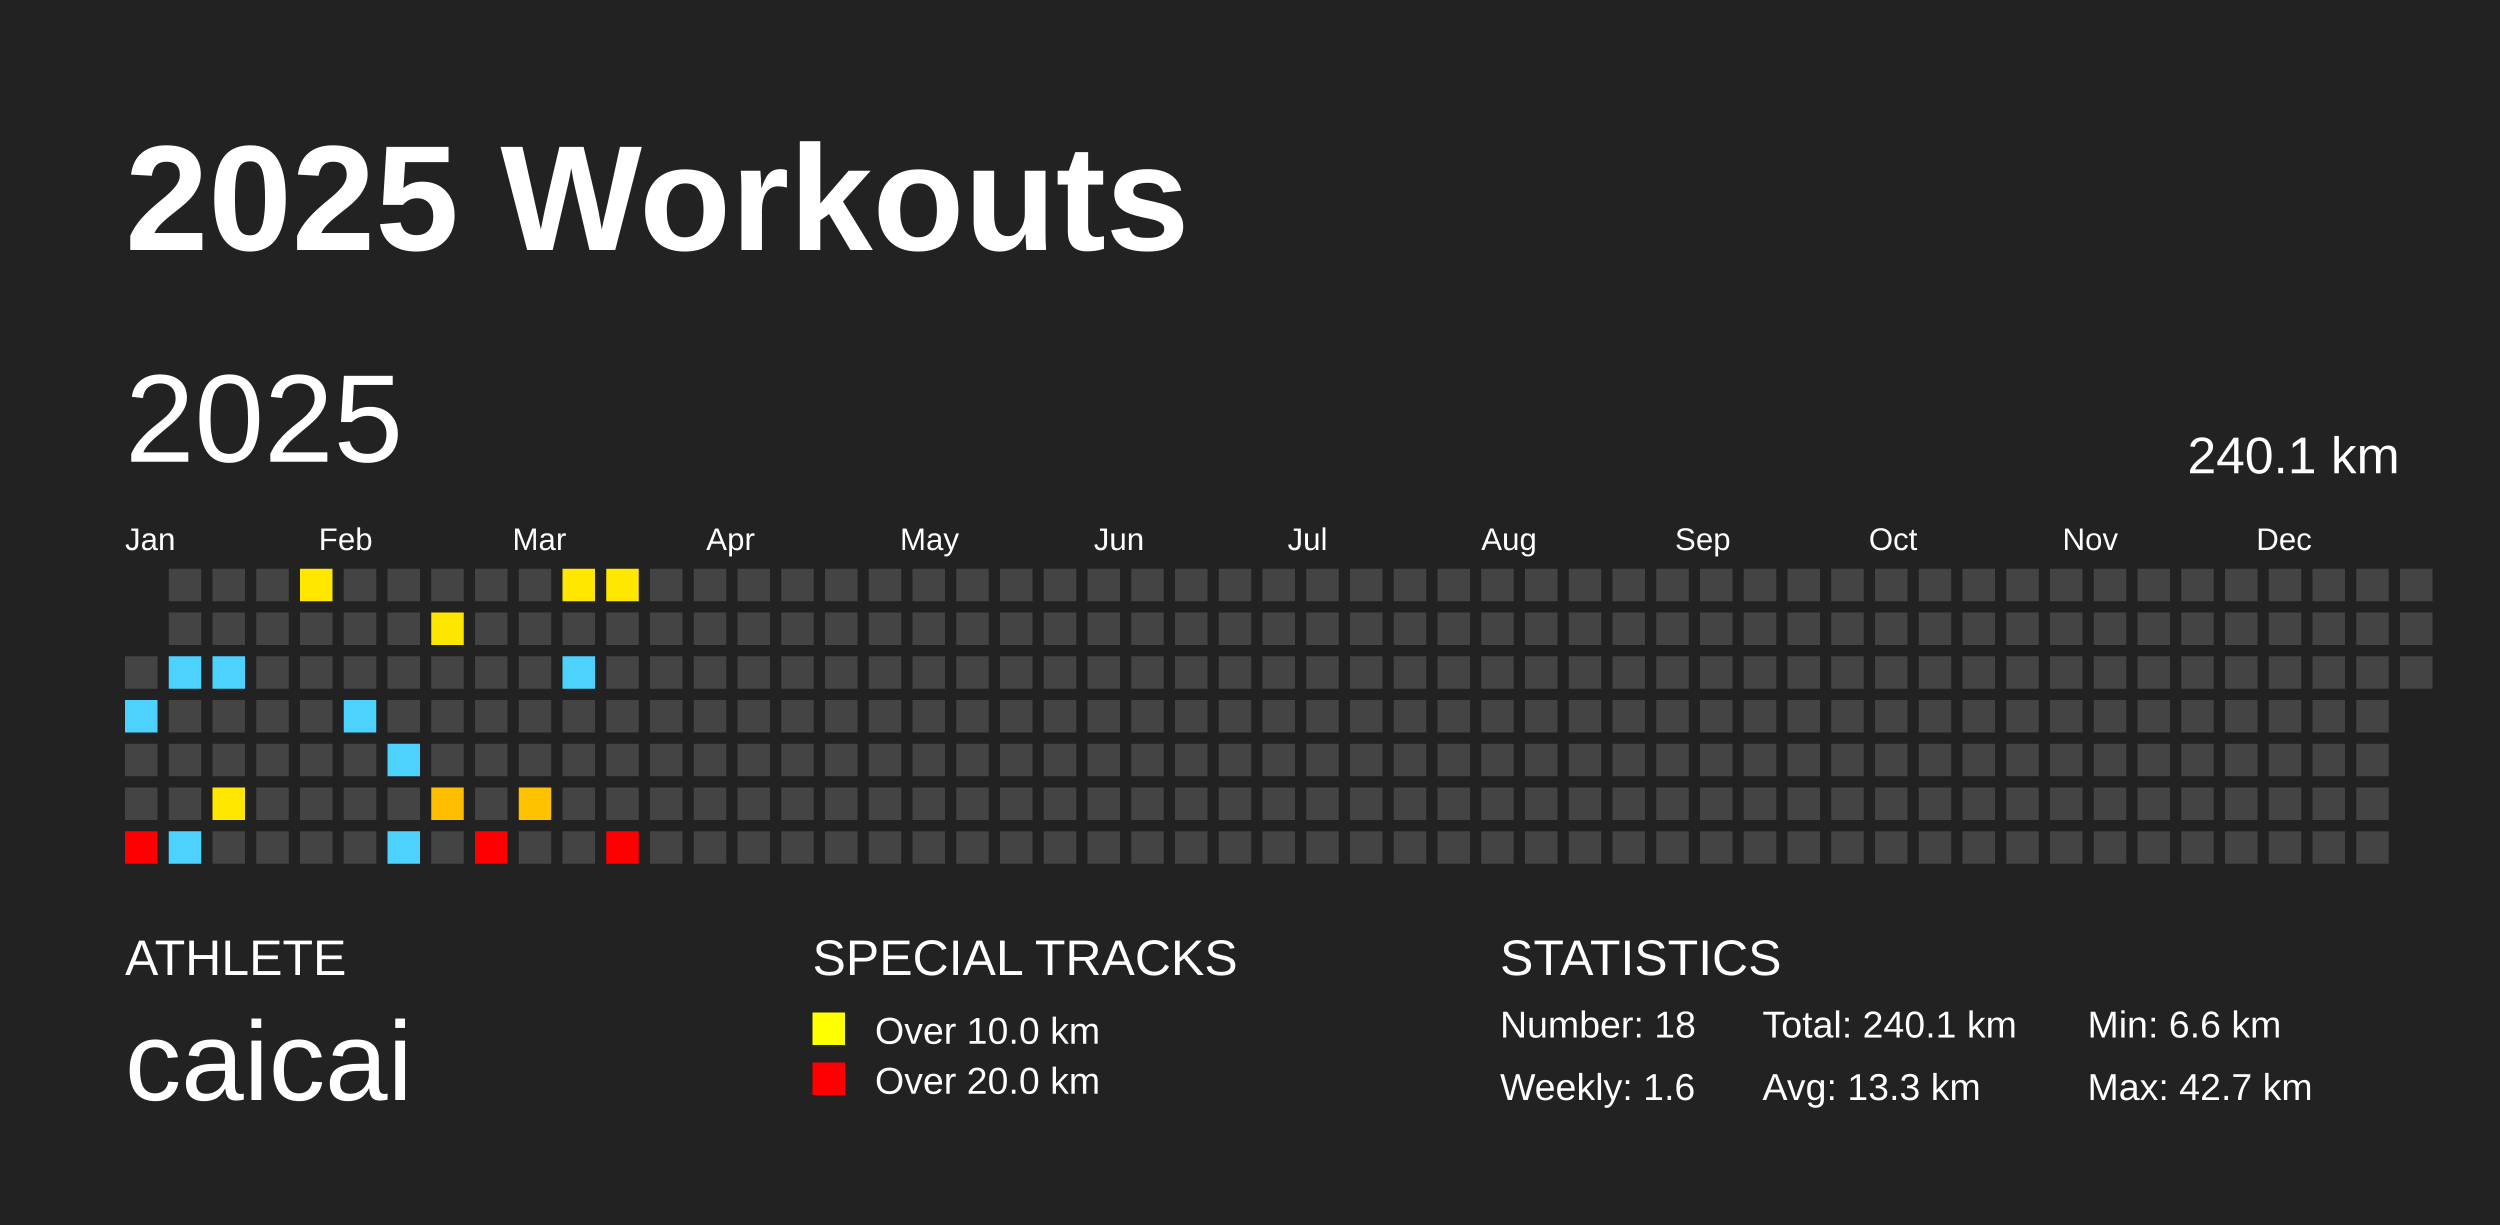
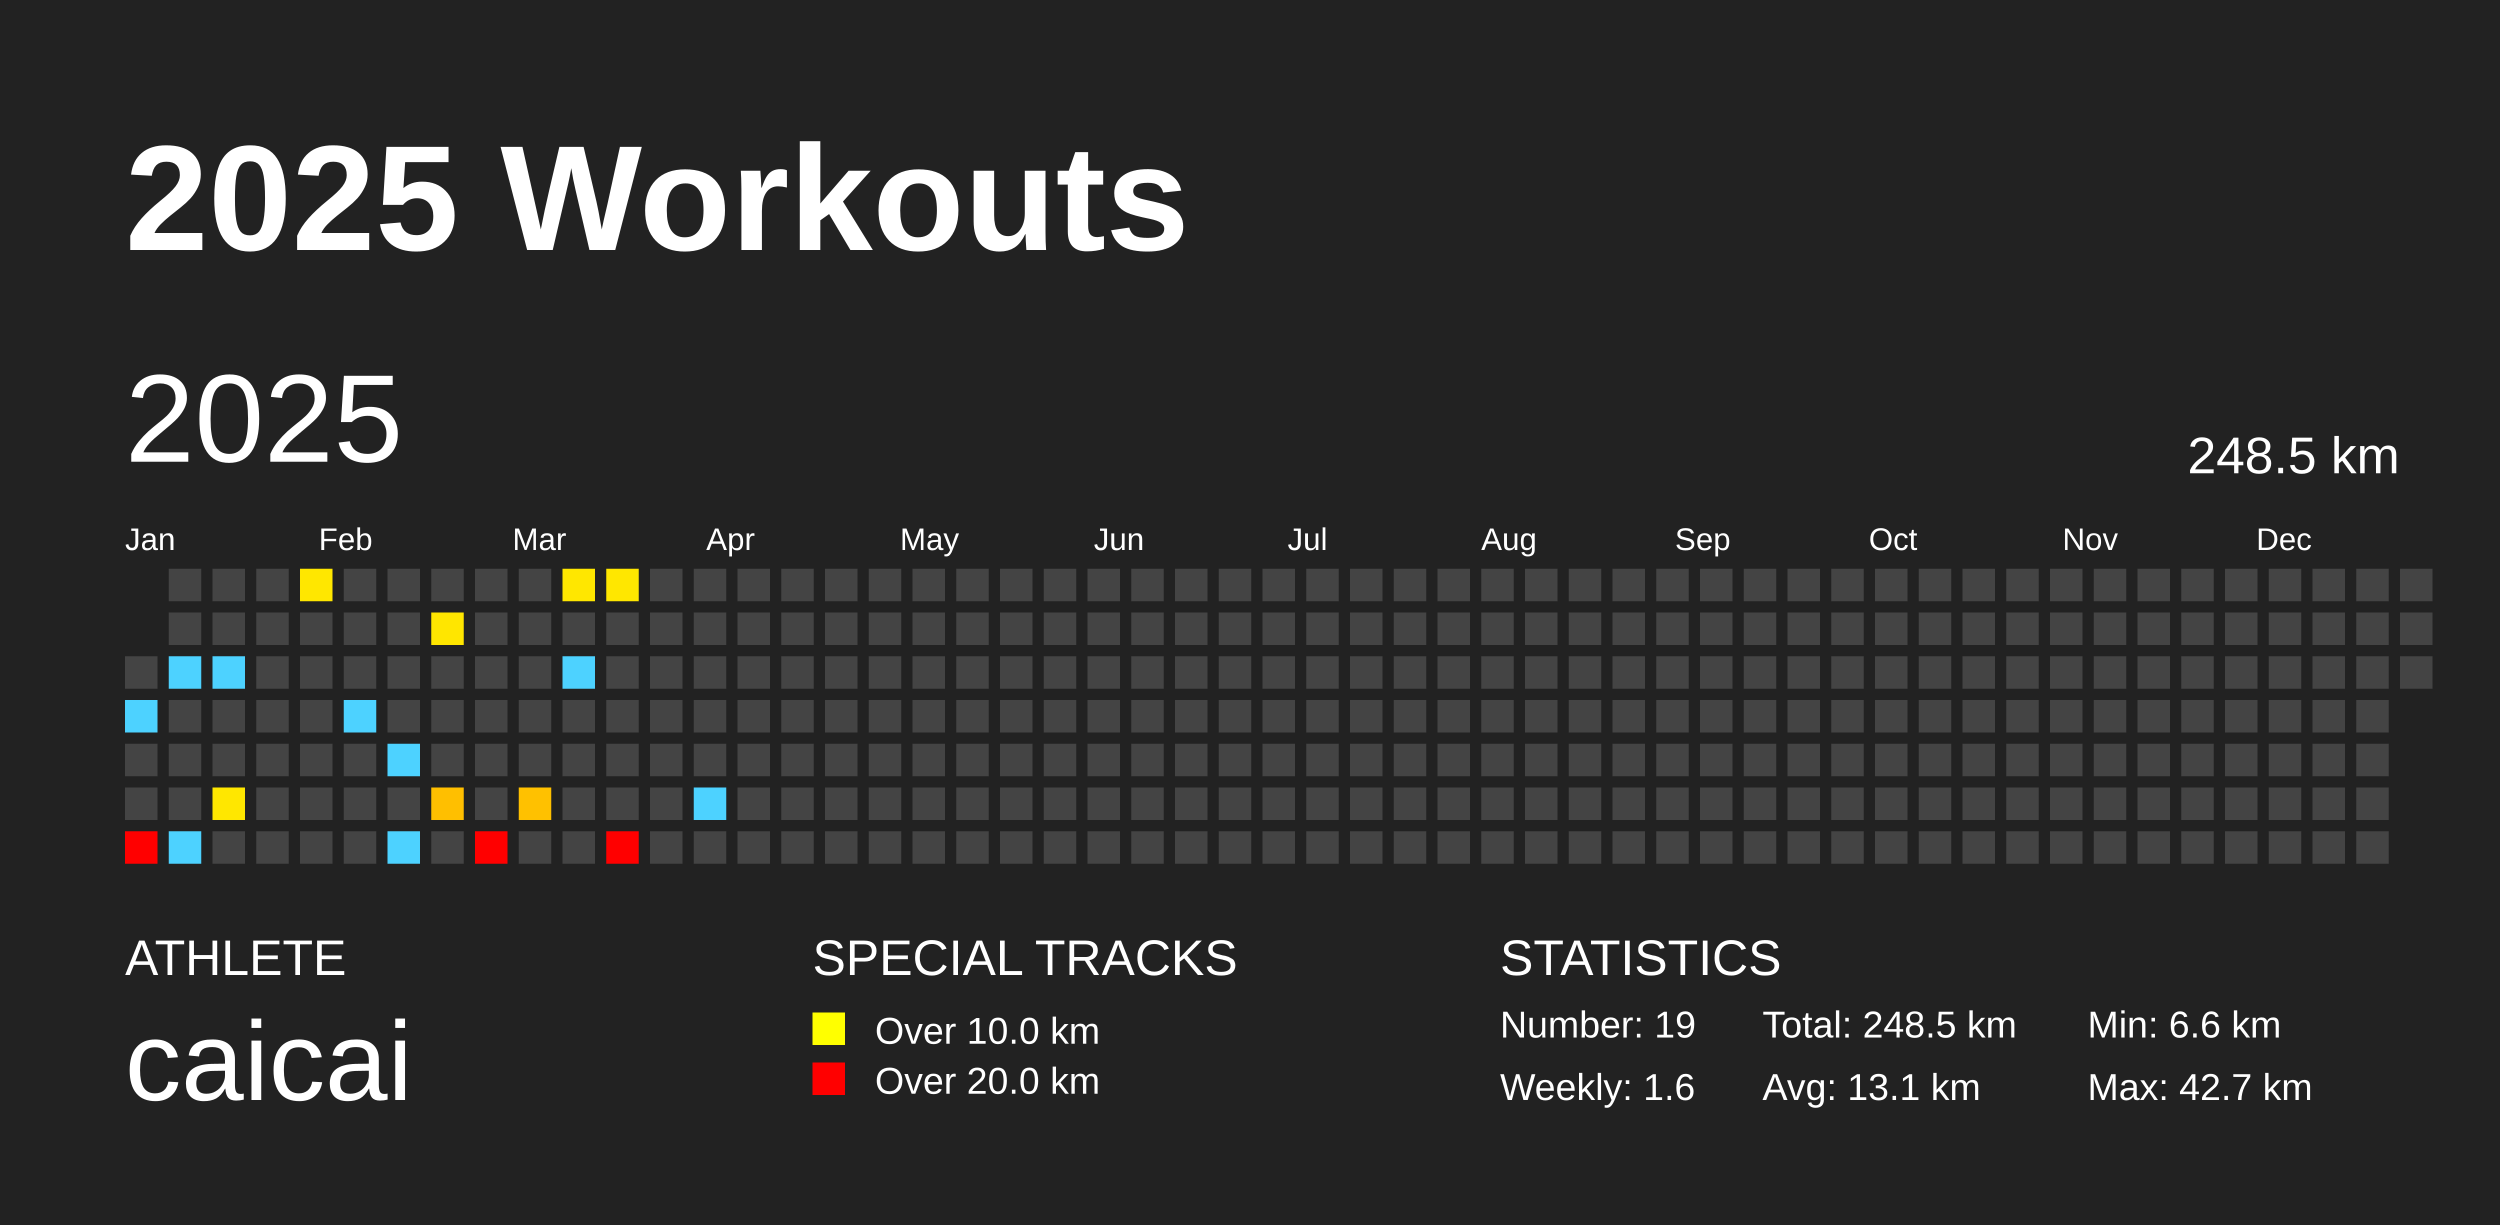
<svg xmlns="http://www.w3.org/2000/svg" baseProfile="full" height="98mm" version="1.1" viewBox="0,0,200,98" width="200mm">
  <defs />
  <rect fill="#222222" height="98" width="200" x="0" y="0" />
  <text fill="#FFFFFF" style="font-size:12px; font-family:Arial; font-weight:bold;" x="10" y="20">2025 Workouts</text>
  <text fill="#FFFFFF" style="font-size:4px; font-family:Arial" x="10" y="78">ATHLETE</text>
  <text fill="#FFFFFF" style="font-size:9px; font-family:Arial" x="10" y="88">caicai</text>
  <text fill="#FFFFFF" style="font-size:4px; font-family:Arial" x="65" y="78">SPECIAL TRACKS</text>
  <rect fill="yellow" height="2.6" width="2.6" x="65" y="81" />
  <text fill="#FFFFFF" style="font-size:3px; font-family:Arial" x="70" y="83.5">Over 10.0 km</text>
  <rect fill="red" height="2.6" width="2.6" x="65" y="85" />
  <text fill="#FFFFFF" style="font-size:3px; font-family:Arial" x="70" y="87.5">Over 20.0 km</text>
  <text fill="#FFFFFF" style="font-size:4px; font-family:Arial" x="120" y="78">STATISTICS</text>
-   <text fill="#FFFFFF" style="font-size:3px; font-family:Arial" x="120" y="83">Number: 18</text>
+   <text fill="#FFFFFF" style="font-size:3px; font-family:Arial" x="120" y="83">Number: 19</text>
  <text fill="#FFFFFF" style="font-size:3px; font-family:Arial" x="120" y="88">Weekly: 1.6</text>
-   <text fill="#FFFFFF" style="font-size:3px; font-family:Arial" x="141" y="83">Total: 240.1 km</text>
-   <text fill="#FFFFFF" style="font-size:3px; font-family:Arial" x="141" y="88">Avg: 13.3 km</text>
+   <text fill="#FFFFFF" style="font-size:3px; font-family:Arial" x="141" y="83">Total: 248.5 km</text>
+   <text fill="#FFFFFF" style="font-size:3px; font-family:Arial" x="141" y="88">Avg: 13.1 km</text>
  <text fill="#FFFFFF" style="font-size:3px; font-family:Arial" x="167" y="83">Min: 6.6 km</text>
  <text fill="#FFFFFF" style="font-size:3px; font-family:Arial" x="167" y="88">Max: 42.7 km</text>
  <text dominant-baseline="hanging" fill="#FFFFFF" style="font-size:10.0px; font-family:Arial;" x="10" y="30">2025</text>
-   <text dominant-baseline="hanging" fill="#FFFFFF" style="font-size:4.125px; font-family:Arial;" x="175" y="35">240.1 km</text>
+   <text dominant-baseline="hanging" fill="#FFFFFF" style="font-size:4.125px; font-family:Arial;" x="175" y="35">248.5 km</text>
  <text fill="#FFFFFF" style="font-size:2.5px; font-family:Arial" x="10.0" y="44">Jan</text>
  <text fill="#FFFFFF" style="font-size:2.5px; font-family:Arial" x="25.5" y="44">Feb</text>
  <text fill="#FFFFFF" style="font-size:2.5px; font-family:Arial" x="41.0" y="44">Mar</text>
  <text fill="#FFFFFF" style="font-size:2.5px; font-family:Arial" x="56.5" y="44">Apr</text>
  <text fill="#FFFFFF" style="font-size:2.5px; font-family:Arial" x="72.0" y="44">May</text>
  <text fill="#FFFFFF" style="font-size:2.5px; font-family:Arial" x="87.5" y="44">Jun</text>
  <text fill="#FFFFFF" style="font-size:2.5px; font-family:Arial" x="103.0" y="44">Jul</text>
  <text fill="#FFFFFF" style="font-size:2.5px; font-family:Arial" x="118.5" y="44">Aug</text>
  <text fill="#FFFFFF" style="font-size:2.5px; font-family:Arial" x="134.0" y="44">Sep</text>
  <text fill="#FFFFFF" style="font-size:2.5px; font-family:Arial" x="149.5" y="44">Oct</text>
  <text fill="#FFFFFF" style="font-size:2.5px; font-family:Arial" x="165.0" y="44">Nov</text>
  <text fill="#FFFFFF" style="font-size:2.5px; font-family:Arial" x="180.5" y="44">Dec</text>
  <rect fill="#444444" height="2.6" width="2.6" x="10.0" y="52.5" />
  <rect fill="#4dd2ff" height="2.6" width="2.6" x="10.0" y="56.0" />
  <rect fill="#444444" height="2.6" width="2.6" x="10.0" y="59.5" />
  <rect fill="#444444" height="2.6" width="2.6" x="10.0" y="63.0" />
  <rect fill="red" height="2.6" width="2.6" x="10.0" y="66.5" />
  <rect fill="#444444" height="2.6" width="2.6" x="13.5" y="45.5" />
  <rect fill="#444444" height="2.6" width="2.6" x="13.5" y="49.0" />
  <rect fill="#4dd2ff" height="2.6" width="2.6" x="13.5" y="52.5" />
  <rect fill="#444444" height="2.6" width="2.6" x="13.5" y="56.0" />
  <rect fill="#444444" height="2.6" width="2.6" x="13.5" y="59.5" />
  <rect fill="#444444" height="2.6" width="2.6" x="13.5" y="63.0" />
  <rect fill="#4dd2ff" height="2.6" width="2.6" x="13.5" y="66.5" />
  <rect fill="#444444" height="2.6" width="2.6" x="17.0" y="45.5" />
  <rect fill="#444444" height="2.6" width="2.6" x="17.0" y="49.0" />
  <rect fill="#4dd2ff" height="2.6" width="2.6" x="17.0" y="52.5" />
  <rect fill="#444444" height="2.6" width="2.6" x="17.0" y="56.0" />
  <rect fill="#444444" height="2.6" width="2.6" x="17.0" y="59.5" />
  <rect fill="#ffe700" height="2.6" width="2.6" x="17.0" y="63.0" />
  <rect fill="#444444" height="2.6" width="2.6" x="17.0" y="66.5" />
  <rect fill="#444444" height="2.6" width="2.6" x="20.5" y="45.5" />
  <rect fill="#444444" height="2.6" width="2.6" x="20.5" y="49.0" />
  <rect fill="#444444" height="2.6" width="2.6" x="20.5" y="52.5" />
  <rect fill="#444444" height="2.6" width="2.6" x="20.5" y="56.0" />
  <rect fill="#444444" height="2.6" width="2.6" x="20.5" y="59.5" />
  <rect fill="#444444" height="2.6" width="2.6" x="20.5" y="63.0" />
  <rect fill="#444444" height="2.6" width="2.6" x="20.5" y="66.5" />
  <rect fill="#ffe700" height="2.6" width="2.6" x="24.0" y="45.5" />
  <rect fill="#444444" height="2.6" width="2.6" x="24.0" y="49.0" />
  <rect fill="#444444" height="2.6" width="2.6" x="24.0" y="52.5" />
  <rect fill="#444444" height="2.6" width="2.6" x="24.0" y="56.0" />
  <rect fill="#444444" height="2.6" width="2.6" x="24.0" y="59.5" />
  <rect fill="#444444" height="2.6" width="2.6" x="24.0" y="63.0" />
  <rect fill="#444444" height="2.6" width="2.6" x="24.0" y="66.5" />
  <rect fill="#444444" height="2.6" width="2.6" x="27.5" y="45.5" />
  <rect fill="#444444" height="2.6" width="2.6" x="27.5" y="49.0" />
  <rect fill="#444444" height="2.6" width="2.6" x="27.5" y="52.5" />
  <rect fill="#4dd2ff" height="2.6" width="2.6" x="27.5" y="56.0" />
  <rect fill="#444444" height="2.6" width="2.6" x="27.5" y="59.5" />
  <rect fill="#444444" height="2.6" width="2.6" x="27.5" y="63.0" />
  <rect fill="#444444" height="2.6" width="2.6" x="27.5" y="66.5" />
  <rect fill="#444444" height="2.6" width="2.6" x="31.0" y="45.5" />
  <rect fill="#444444" height="2.6" width="2.6" x="31.0" y="49.0" />
  <rect fill="#444444" height="2.6" width="2.6" x="31.0" y="52.5" />
  <rect fill="#444444" height="2.6" width="2.6" x="31.0" y="56.0" />
  <rect fill="#4dd2ff" height="2.6" width="2.6" x="31.0" y="59.5" />
  <rect fill="#444444" height="2.6" width="2.6" x="31.0" y="63.0" />
  <rect fill="#4dd2ff" height="2.6" width="2.6" x="31.0" y="66.5" />
  <rect fill="#444444" height="2.6" width="2.6" x="34.5" y="45.5" />
  <rect fill="#ffe600" height="2.6" width="2.6" x="34.5" y="49.0" />
  <rect fill="#444444" height="2.6" width="2.6" x="34.5" y="52.5" />
  <rect fill="#444444" height="2.6" width="2.6" x="34.5" y="56.0" />
  <rect fill="#444444" height="2.6" width="2.6" x="34.5" y="59.5" />
  <rect fill="#ffbf00" height="2.6" width="2.6" x="34.5" y="63.0" />
  <rect fill="#444444" height="2.6" width="2.6" x="34.5" y="66.5" />
  <rect fill="#444444" height="2.6" width="2.6" x="38.0" y="45.5" />
  <rect fill="#444444" height="2.6" width="2.6" x="38.0" y="49.0" />
  <rect fill="#444444" height="2.6" width="2.6" x="38.0" y="52.5" />
  <rect fill="#444444" height="2.6" width="2.6" x="38.0" y="56.0" />
  <rect fill="#444444" height="2.6" width="2.6" x="38.0" y="59.5" />
  <rect fill="#444444" height="2.6" width="2.6" x="38.0" y="63.0" />
  <rect fill="red" height="2.6" width="2.6" x="38.0" y="66.5" />
  <rect fill="#444444" height="2.6" width="2.6" x="41.5" y="45.5" />
  <rect fill="#444444" height="2.6" width="2.6" x="41.5" y="49.0" />
  <rect fill="#444444" height="2.6" width="2.6" x="41.5" y="52.5" />
  <rect fill="#444444" height="2.6" width="2.6" x="41.5" y="56.0" />
  <rect fill="#444444" height="2.6" width="2.6" x="41.5" y="59.5" />
  <rect fill="#ffc100" height="2.6" width="2.6" x="41.5" y="63.0" />
  <rect fill="#444444" height="2.6" width="2.6" x="41.5" y="66.5" />
  <rect fill="#ffe700" height="2.6" width="2.6" x="45.0" y="45.5" />
  <rect fill="#444444" height="2.6" width="2.6" x="45.0" y="49.0" />
  <rect fill="#4dd2ff" height="2.6" width="2.6" x="45.0" y="52.5" />
  <rect fill="#444444" height="2.6" width="2.6" x="45.0" y="56.0" />
  <rect fill="#444444" height="2.6" width="2.6" x="45.0" y="59.5" />
  <rect fill="#444444" height="2.6" width="2.6" x="45.0" y="63.0" />
  <rect fill="#444444" height="2.6" width="2.6" x="45.0" y="66.5" />
  <rect fill="#ffe700" height="2.6" width="2.6" x="48.5" y="45.5" />
  <rect fill="#444444" height="2.6" width="2.6" x="48.5" y="49.0" />
  <rect fill="#444444" height="2.6" width="2.6" x="48.5" y="52.5" />
  <rect fill="#444444" height="2.6" width="2.6" x="48.5" y="56.0" />
  <rect fill="#444444" height="2.6" width="2.6" x="48.5" y="59.5" />
  <rect fill="#444444" height="2.6" width="2.6" x="48.5" y="63.0" />
  <rect fill="red" height="2.6" width="2.6" x="48.5" y="66.5" />
  <rect fill="#444444" height="2.6" width="2.6" x="52.0" y="45.5" />
  <rect fill="#444444" height="2.6" width="2.6" x="52.0" y="49.0" />
  <rect fill="#444444" height="2.6" width="2.6" x="52.0" y="52.5" />
  <rect fill="#444444" height="2.6" width="2.6" x="52.0" y="56.0" />
  <rect fill="#444444" height="2.6" width="2.6" x="52.0" y="59.5" />
  <rect fill="#444444" height="2.6" width="2.6" x="52.0" y="63.0" />
  <rect fill="#444444" height="2.6" width="2.6" x="52.0" y="66.5" />
  <rect fill="#444444" height="2.6" width="2.6" x="55.5" y="45.5" />
  <rect fill="#444444" height="2.6" width="2.6" x="55.5" y="49.0" />
  <rect fill="#444444" height="2.6" width="2.6" x="55.5" y="52.5" />
  <rect fill="#444444" height="2.6" width="2.6" x="55.5" y="56.0" />
  <rect fill="#444444" height="2.6" width="2.6" x="55.5" y="59.5" />
-   <rect fill="#444444" height="2.6" width="2.6" x="55.5" y="63.0" />
+   <rect fill="#4dd2ff" height="2.6" width="2.6" x="55.5" y="63.0" />
  <rect fill="#444444" height="2.6" width="2.6" x="55.5" y="66.5" />
  <rect fill="#444444" height="2.6" width="2.6" x="59.0" y="45.5" />
  <rect fill="#444444" height="2.6" width="2.6" x="59.0" y="49.0" />
  <rect fill="#444444" height="2.6" width="2.6" x="59.0" y="52.5" />
  <rect fill="#444444" height="2.6" width="2.6" x="59.0" y="56.0" />
  <rect fill="#444444" height="2.6" width="2.6" x="59.0" y="59.5" />
  <rect fill="#444444" height="2.6" width="2.6" x="59.0" y="63.0" />
  <rect fill="#444444" height="2.6" width="2.6" x="59.0" y="66.5" />
  <rect fill="#444444" height="2.6" width="2.6" x="62.5" y="45.5" />
  <rect fill="#444444" height="2.6" width="2.6" x="62.5" y="49.0" />
  <rect fill="#444444" height="2.6" width="2.6" x="62.5" y="52.5" />
  <rect fill="#444444" height="2.6" width="2.6" x="62.5" y="56.0" />
  <rect fill="#444444" height="2.6" width="2.6" x="62.5" y="59.5" />
  <rect fill="#444444" height="2.6" width="2.6" x="62.5" y="63.0" />
  <rect fill="#444444" height="2.6" width="2.6" x="62.5" y="66.5" />
  <rect fill="#444444" height="2.6" width="2.6" x="66.0" y="45.5" />
  <rect fill="#444444" height="2.6" width="2.6" x="66.0" y="49.0" />
  <rect fill="#444444" height="2.6" width="2.6" x="66.0" y="52.5" />
  <rect fill="#444444" height="2.6" width="2.6" x="66.0" y="56.0" />
  <rect fill="#444444" height="2.6" width="2.6" x="66.0" y="59.5" />
  <rect fill="#444444" height="2.6" width="2.6" x="66.0" y="63.0" />
  <rect fill="#444444" height="2.6" width="2.6" x="66.0" y="66.5" />
  <rect fill="#444444" height="2.6" width="2.6" x="69.5" y="45.5" />
  <rect fill="#444444" height="2.6" width="2.6" x="69.5" y="49.0" />
  <rect fill="#444444" height="2.6" width="2.6" x="69.5" y="52.5" />
  <rect fill="#444444" height="2.6" width="2.6" x="69.5" y="56.0" />
  <rect fill="#444444" height="2.6" width="2.6" x="69.5" y="59.5" />
  <rect fill="#444444" height="2.6" width="2.6" x="69.5" y="63.0" />
  <rect fill="#444444" height="2.6" width="2.6" x="69.5" y="66.5" />
  <rect fill="#444444" height="2.6" width="2.6" x="73.0" y="45.5" />
  <rect fill="#444444" height="2.6" width="2.6" x="73.0" y="49.0" />
  <rect fill="#444444" height="2.6" width="2.6" x="73.0" y="52.5" />
  <rect fill="#444444" height="2.6" width="2.6" x="73.0" y="56.0" />
  <rect fill="#444444" height="2.6" width="2.6" x="73.0" y="59.5" />
  <rect fill="#444444" height="2.6" width="2.6" x="73.0" y="63.0" />
  <rect fill="#444444" height="2.6" width="2.6" x="73.0" y="66.5" />
  <rect fill="#444444" height="2.6" width="2.6" x="76.5" y="45.5" />
  <rect fill="#444444" height="2.6" width="2.6" x="76.5" y="49.0" />
  <rect fill="#444444" height="2.6" width="2.6" x="76.5" y="52.5" />
  <rect fill="#444444" height="2.6" width="2.6" x="76.5" y="56.0" />
  <rect fill="#444444" height="2.6" width="2.6" x="76.5" y="59.5" />
  <rect fill="#444444" height="2.6" width="2.6" x="76.5" y="63.0" />
  <rect fill="#444444" height="2.6" width="2.6" x="76.5" y="66.5" />
  <rect fill="#444444" height="2.6" width="2.6" x="80.0" y="45.5" />
  <rect fill="#444444" height="2.6" width="2.6" x="80.0" y="49.0" />
  <rect fill="#444444" height="2.6" width="2.6" x="80.0" y="52.5" />
  <rect fill="#444444" height="2.6" width="2.6" x="80.0" y="56.0" />
  <rect fill="#444444" height="2.6" width="2.6" x="80.0" y="59.5" />
  <rect fill="#444444" height="2.6" width="2.6" x="80.0" y="63.0" />
  <rect fill="#444444" height="2.6" width="2.6" x="80.0" y="66.5" />
  <rect fill="#444444" height="2.6" width="2.6" x="83.5" y="45.5" />
  <rect fill="#444444" height="2.6" width="2.6" x="83.5" y="49.0" />
  <rect fill="#444444" height="2.6" width="2.6" x="83.5" y="52.5" />
  <rect fill="#444444" height="2.6" width="2.6" x="83.5" y="56.0" />
  <rect fill="#444444" height="2.6" width="2.6" x="83.5" y="59.5" />
  <rect fill="#444444" height="2.6" width="2.6" x="83.5" y="63.0" />
  <rect fill="#444444" height="2.6" width="2.6" x="83.5" y="66.5" />
  <rect fill="#444444" height="2.6" width="2.6" x="87.0" y="45.5" />
  <rect fill="#444444" height="2.6" width="2.6" x="87.0" y="49.0" />
  <rect fill="#444444" height="2.6" width="2.6" x="87.0" y="52.5" />
  <rect fill="#444444" height="2.6" width="2.6" x="87.0" y="56.0" />
  <rect fill="#444444" height="2.6" width="2.6" x="87.0" y="59.5" />
  <rect fill="#444444" height="2.6" width="2.6" x="87.0" y="63.0" />
  <rect fill="#444444" height="2.6" width="2.6" x="87.0" y="66.5" />
  <rect fill="#444444" height="2.6" width="2.6" x="90.5" y="45.5" />
  <rect fill="#444444" height="2.6" width="2.6" x="90.5" y="49.0" />
  <rect fill="#444444" height="2.6" width="2.6" x="90.5" y="52.5" />
  <rect fill="#444444" height="2.6" width="2.6" x="90.5" y="56.0" />
  <rect fill="#444444" height="2.6" width="2.6" x="90.5" y="59.5" />
  <rect fill="#444444" height="2.6" width="2.6" x="90.5" y="63.0" />
  <rect fill="#444444" height="2.6" width="2.6" x="90.5" y="66.5" />
  <rect fill="#444444" height="2.6" width="2.6" x="94.0" y="45.5" />
  <rect fill="#444444" height="2.6" width="2.6" x="94.0" y="49.0" />
  <rect fill="#444444" height="2.6" width="2.6" x="94.0" y="52.5" />
  <rect fill="#444444" height="2.6" width="2.6" x="94.0" y="56.0" />
  <rect fill="#444444" height="2.6" width="2.6" x="94.0" y="59.5" />
  <rect fill="#444444" height="2.6" width="2.6" x="94.0" y="63.0" />
  <rect fill="#444444" height="2.6" width="2.6" x="94.0" y="66.5" />
  <rect fill="#444444" height="2.6" width="2.6" x="97.5" y="45.5" />
  <rect fill="#444444" height="2.6" width="2.6" x="97.5" y="49.0" />
  <rect fill="#444444" height="2.6" width="2.6" x="97.5" y="52.5" />
  <rect fill="#444444" height="2.6" width="2.6" x="97.5" y="56.0" />
  <rect fill="#444444" height="2.6" width="2.6" x="97.5" y="59.5" />
  <rect fill="#444444" height="2.6" width="2.6" x="97.5" y="63.0" />
  <rect fill="#444444" height="2.6" width="2.6" x="97.5" y="66.5" />
  <rect fill="#444444" height="2.6" width="2.6" x="101.0" y="45.5" />
  <rect fill="#444444" height="2.6" width="2.6" x="101.0" y="49.0" />
  <rect fill="#444444" height="2.6" width="2.6" x="101.0" y="52.5" />
  <rect fill="#444444" height="2.6" width="2.6" x="101.0" y="56.0" />
  <rect fill="#444444" height="2.6" width="2.6" x="101.0" y="59.5" />
  <rect fill="#444444" height="2.6" width="2.6" x="101.0" y="63.0" />
  <rect fill="#444444" height="2.6" width="2.6" x="101.0" y="66.5" />
  <rect fill="#444444" height="2.6" width="2.6" x="104.5" y="45.5" />
  <rect fill="#444444" height="2.6" width="2.6" x="104.5" y="49.0" />
  <rect fill="#444444" height="2.6" width="2.6" x="104.5" y="52.5" />
  <rect fill="#444444" height="2.6" width="2.6" x="104.5" y="56.0" />
  <rect fill="#444444" height="2.6" width="2.6" x="104.5" y="59.5" />
  <rect fill="#444444" height="2.6" width="2.6" x="104.5" y="63.0" />
  <rect fill="#444444" height="2.6" width="2.6" x="104.5" y="66.5" />
  <rect fill="#444444" height="2.6" width="2.6" x="108.0" y="45.5" />
  <rect fill="#444444" height="2.6" width="2.6" x="108.0" y="49.0" />
  <rect fill="#444444" height="2.6" width="2.6" x="108.0" y="52.5" />
  <rect fill="#444444" height="2.6" width="2.6" x="108.0" y="56.0" />
  <rect fill="#444444" height="2.6" width="2.6" x="108.0" y="59.5" />
  <rect fill="#444444" height="2.6" width="2.6" x="108.0" y="63.0" />
  <rect fill="#444444" height="2.6" width="2.6" x="108.0" y="66.5" />
  <rect fill="#444444" height="2.6" width="2.6" x="111.5" y="45.5" />
  <rect fill="#444444" height="2.6" width="2.6" x="111.5" y="49.0" />
  <rect fill="#444444" height="2.6" width="2.6" x="111.5" y="52.5" />
  <rect fill="#444444" height="2.6" width="2.6" x="111.5" y="56.0" />
  <rect fill="#444444" height="2.6" width="2.6" x="111.5" y="59.5" />
  <rect fill="#444444" height="2.6" width="2.6" x="111.5" y="63.0" />
  <rect fill="#444444" height="2.6" width="2.6" x="111.5" y="66.5" />
  <rect fill="#444444" height="2.6" width="2.6" x="115.0" y="45.5" />
  <rect fill="#444444" height="2.6" width="2.6" x="115.0" y="49.0" />
  <rect fill="#444444" height="2.6" width="2.6" x="115.0" y="52.5" />
  <rect fill="#444444" height="2.6" width="2.6" x="115.0" y="56.0" />
  <rect fill="#444444" height="2.6" width="2.6" x="115.0" y="59.5" />
  <rect fill="#444444" height="2.6" width="2.6" x="115.0" y="63.0" />
  <rect fill="#444444" height="2.6" width="2.6" x="115.0" y="66.5" />
  <rect fill="#444444" height="2.6" width="2.6" x="118.5" y="45.5" />
  <rect fill="#444444" height="2.6" width="2.6" x="118.5" y="49.0" />
  <rect fill="#444444" height="2.6" width="2.6" x="118.5" y="52.5" />
  <rect fill="#444444" height="2.6" width="2.6" x="118.5" y="56.0" />
  <rect fill="#444444" height="2.6" width="2.6" x="118.5" y="59.5" />
  <rect fill="#444444" height="2.6" width="2.6" x="118.5" y="63.0" />
  <rect fill="#444444" height="2.6" width="2.6" x="118.5" y="66.5" />
  <rect fill="#444444" height="2.6" width="2.6" x="122.0" y="45.5" />
  <rect fill="#444444" height="2.6" width="2.6" x="122.0" y="49.0" />
  <rect fill="#444444" height="2.6" width="2.6" x="122.0" y="52.5" />
  <rect fill="#444444" height="2.6" width="2.6" x="122.0" y="56.0" />
  <rect fill="#444444" height="2.6" width="2.6" x="122.0" y="59.5" />
  <rect fill="#444444" height="2.6" width="2.6" x="122.0" y="63.0" />
  <rect fill="#444444" height="2.6" width="2.6" x="122.0" y="66.5" />
  <rect fill="#444444" height="2.6" width="2.6" x="125.5" y="45.5" />
  <rect fill="#444444" height="2.6" width="2.6" x="125.5" y="49.0" />
  <rect fill="#444444" height="2.6" width="2.6" x="125.5" y="52.5" />
  <rect fill="#444444" height="2.6" width="2.6" x="125.5" y="56.0" />
  <rect fill="#444444" height="2.6" width="2.6" x="125.5" y="59.5" />
  <rect fill="#444444" height="2.6" width="2.6" x="125.5" y="63.0" />
  <rect fill="#444444" height="2.6" width="2.6" x="125.5" y="66.5" />
  <rect fill="#444444" height="2.6" width="2.6" x="129.0" y="45.5" />
  <rect fill="#444444" height="2.6" width="2.6" x="129.0" y="49.0" />
  <rect fill="#444444" height="2.6" width="2.6" x="129.0" y="52.5" />
  <rect fill="#444444" height="2.6" width="2.6" x="129.0" y="56.0" />
  <rect fill="#444444" height="2.6" width="2.6" x="129.0" y="59.5" />
  <rect fill="#444444" height="2.6" width="2.6" x="129.0" y="63.0" />
  <rect fill="#444444" height="2.6" width="2.6" x="129.0" y="66.5" />
  <rect fill="#444444" height="2.6" width="2.6" x="132.5" y="45.5" />
  <rect fill="#444444" height="2.6" width="2.6" x="132.5" y="49.0" />
  <rect fill="#444444" height="2.6" width="2.6" x="132.5" y="52.5" />
  <rect fill="#444444" height="2.6" width="2.6" x="132.5" y="56.0" />
  <rect fill="#444444" height="2.6" width="2.6" x="132.5" y="59.5" />
  <rect fill="#444444" height="2.6" width="2.6" x="132.5" y="63.0" />
  <rect fill="#444444" height="2.6" width="2.6" x="132.5" y="66.5" />
  <rect fill="#444444" height="2.6" width="2.6" x="136.0" y="45.5" />
  <rect fill="#444444" height="2.6" width="2.6" x="136.0" y="49.0" />
  <rect fill="#444444" height="2.6" width="2.6" x="136.0" y="52.5" />
  <rect fill="#444444" height="2.6" width="2.6" x="136.0" y="56.0" />
  <rect fill="#444444" height="2.6" width="2.6" x="136.0" y="59.5" />
  <rect fill="#444444" height="2.6" width="2.6" x="136.0" y="63.0" />
  <rect fill="#444444" height="2.6" width="2.6" x="136.0" y="66.5" />
  <rect fill="#444444" height="2.6" width="2.6" x="139.5" y="45.5" />
  <rect fill="#444444" height="2.6" width="2.6" x="139.5" y="49.0" />
  <rect fill="#444444" height="2.6" width="2.6" x="139.5" y="52.5" />
  <rect fill="#444444" height="2.6" width="2.6" x="139.5" y="56.0" />
  <rect fill="#444444" height="2.6" width="2.6" x="139.5" y="59.5" />
  <rect fill="#444444" height="2.6" width="2.6" x="139.5" y="63.0" />
  <rect fill="#444444" height="2.6" width="2.6" x="139.5" y="66.5" />
  <rect fill="#444444" height="2.6" width="2.6" x="143.0" y="45.5" />
  <rect fill="#444444" height="2.6" width="2.6" x="143.0" y="49.0" />
  <rect fill="#444444" height="2.6" width="2.6" x="143.0" y="52.5" />
  <rect fill="#444444" height="2.6" width="2.6" x="143.0" y="56.0" />
  <rect fill="#444444" height="2.6" width="2.6" x="143.0" y="59.5" />
  <rect fill="#444444" height="2.6" width="2.6" x="143.0" y="63.0" />
  <rect fill="#444444" height="2.6" width="2.6" x="143.0" y="66.5" />
  <rect fill="#444444" height="2.6" width="2.6" x="146.5" y="45.5" />
  <rect fill="#444444" height="2.6" width="2.6" x="146.5" y="49.0" />
  <rect fill="#444444" height="2.6" width="2.6" x="146.5" y="52.5" />
  <rect fill="#444444" height="2.6" width="2.6" x="146.5" y="56.0" />
  <rect fill="#444444" height="2.6" width="2.6" x="146.5" y="59.5" />
  <rect fill="#444444" height="2.6" width="2.6" x="146.5" y="63.0" />
  <rect fill="#444444" height="2.6" width="2.6" x="146.5" y="66.5" />
  <rect fill="#444444" height="2.6" width="2.6" x="150.0" y="45.5" />
  <rect fill="#444444" height="2.6" width="2.6" x="150.0" y="49.0" />
  <rect fill="#444444" height="2.6" width="2.6" x="150.0" y="52.5" />
  <rect fill="#444444" height="2.6" width="2.6" x="150.0" y="56.0" />
  <rect fill="#444444" height="2.6" width="2.6" x="150.0" y="59.5" />
  <rect fill="#444444" height="2.6" width="2.6" x="150.0" y="63.0" />
  <rect fill="#444444" height="2.6" width="2.6" x="150.0" y="66.5" />
  <rect fill="#444444" height="2.6" width="2.6" x="153.5" y="45.5" />
  <rect fill="#444444" height="2.6" width="2.6" x="153.5" y="49.0" />
  <rect fill="#444444" height="2.6" width="2.6" x="153.5" y="52.5" />
  <rect fill="#444444" height="2.6" width="2.6" x="153.5" y="56.0" />
  <rect fill="#444444" height="2.6" width="2.6" x="153.5" y="59.5" />
  <rect fill="#444444" height="2.6" width="2.6" x="153.5" y="63.0" />
  <rect fill="#444444" height="2.6" width="2.6" x="153.5" y="66.5" />
  <rect fill="#444444" height="2.6" width="2.6" x="157.0" y="45.5" />
  <rect fill="#444444" height="2.6" width="2.6" x="157.0" y="49.0" />
  <rect fill="#444444" height="2.6" width="2.6" x="157.0" y="52.5" />
  <rect fill="#444444" height="2.6" width="2.6" x="157.0" y="56.0" />
  <rect fill="#444444" height="2.6" width="2.6" x="157.0" y="59.5" />
  <rect fill="#444444" height="2.6" width="2.6" x="157.0" y="63.0" />
  <rect fill="#444444" height="2.6" width="2.6" x="157.0" y="66.5" />
  <rect fill="#444444" height="2.6" width="2.6" x="160.5" y="45.5" />
  <rect fill="#444444" height="2.6" width="2.6" x="160.5" y="49.0" />
  <rect fill="#444444" height="2.6" width="2.6" x="160.5" y="52.5" />
  <rect fill="#444444" height="2.6" width="2.6" x="160.5" y="56.0" />
  <rect fill="#444444" height="2.6" width="2.6" x="160.5" y="59.5" />
  <rect fill="#444444" height="2.6" width="2.6" x="160.5" y="63.0" />
  <rect fill="#444444" height="2.6" width="2.6" x="160.5" y="66.5" />
  <rect fill="#444444" height="2.6" width="2.6" x="164.0" y="45.5" />
  <rect fill="#444444" height="2.6" width="2.6" x="164.0" y="49.0" />
  <rect fill="#444444" height="2.6" width="2.6" x="164.0" y="52.5" />
  <rect fill="#444444" height="2.6" width="2.6" x="164.0" y="56.0" />
  <rect fill="#444444" height="2.6" width="2.6" x="164.0" y="59.5" />
  <rect fill="#444444" height="2.6" width="2.6" x="164.0" y="63.0" />
  <rect fill="#444444" height="2.6" width="2.6" x="164.0" y="66.5" />
  <rect fill="#444444" height="2.6" width="2.6" x="167.5" y="45.5" />
  <rect fill="#444444" height="2.6" width="2.6" x="167.5" y="49.0" />
  <rect fill="#444444" height="2.6" width="2.6" x="167.5" y="52.5" />
  <rect fill="#444444" height="2.6" width="2.6" x="167.5" y="56.0" />
  <rect fill="#444444" height="2.6" width="2.6" x="167.5" y="59.5" />
  <rect fill="#444444" height="2.6" width="2.6" x="167.5" y="63.0" />
  <rect fill="#444444" height="2.6" width="2.6" x="167.5" y="66.5" />
  <rect fill="#444444" height="2.6" width="2.6" x="171.0" y="45.5" />
  <rect fill="#444444" height="2.6" width="2.6" x="171.0" y="49.0" />
  <rect fill="#444444" height="2.6" width="2.6" x="171.0" y="52.5" />
  <rect fill="#444444" height="2.6" width="2.6" x="171.0" y="56.0" />
  <rect fill="#444444" height="2.6" width="2.6" x="171.0" y="59.5" />
  <rect fill="#444444" height="2.6" width="2.6" x="171.0" y="63.0" />
  <rect fill="#444444" height="2.6" width="2.6" x="171.0" y="66.5" />
  <rect fill="#444444" height="2.6" width="2.6" x="174.5" y="45.5" />
  <rect fill="#444444" height="2.6" width="2.6" x="174.5" y="49.0" />
  <rect fill="#444444" height="2.6" width="2.6" x="174.5" y="52.5" />
  <rect fill="#444444" height="2.6" width="2.6" x="174.5" y="56.0" />
  <rect fill="#444444" height="2.6" width="2.6" x="174.5" y="59.5" />
  <rect fill="#444444" height="2.6" width="2.6" x="174.5" y="63.0" />
  <rect fill="#444444" height="2.6" width="2.6" x="174.5" y="66.5" />
  <rect fill="#444444" height="2.6" width="2.6" x="178.0" y="45.5" />
  <rect fill="#444444" height="2.6" width="2.6" x="178.0" y="49.0" />
  <rect fill="#444444" height="2.6" width="2.6" x="178.0" y="52.5" />
  <rect fill="#444444" height="2.6" width="2.6" x="178.0" y="56.0" />
  <rect fill="#444444" height="2.6" width="2.6" x="178.0" y="59.5" />
  <rect fill="#444444" height="2.6" width="2.6" x="178.0" y="63.0" />
  <rect fill="#444444" height="2.6" width="2.6" x="178.0" y="66.5" />
  <rect fill="#444444" height="2.6" width="2.6" x="181.5" y="45.5" />
  <rect fill="#444444" height="2.6" width="2.6" x="181.5" y="49.0" />
  <rect fill="#444444" height="2.6" width="2.6" x="181.5" y="52.5" />
  <rect fill="#444444" height="2.6" width="2.6" x="181.5" y="56.0" />
  <rect fill="#444444" height="2.6" width="2.6" x="181.5" y="59.5" />
  <rect fill="#444444" height="2.6" width="2.6" x="181.5" y="63.0" />
  <rect fill="#444444" height="2.6" width="2.6" x="181.5" y="66.5" />
  <rect fill="#444444" height="2.6" width="2.6" x="185.0" y="45.5" />
  <rect fill="#444444" height="2.6" width="2.6" x="185.0" y="49.0" />
  <rect fill="#444444" height="2.6" width="2.6" x="185.0" y="52.5" />
  <rect fill="#444444" height="2.6" width="2.6" x="185.0" y="56.0" />
  <rect fill="#444444" height="2.6" width="2.6" x="185.0" y="59.5" />
  <rect fill="#444444" height="2.6" width="2.6" x="185.0" y="63.0" />
  <rect fill="#444444" height="2.6" width="2.6" x="185.0" y="66.5" />
  <rect fill="#444444" height="2.6" width="2.6" x="188.5" y="45.5" />
  <rect fill="#444444" height="2.6" width="2.6" x="188.5" y="49.0" />
  <rect fill="#444444" height="2.6" width="2.6" x="188.5" y="52.5" />
  <rect fill="#444444" height="2.6" width="2.6" x="188.5" y="56.0" />
  <rect fill="#444444" height="2.6" width="2.6" x="188.5" y="59.5" />
  <rect fill="#444444" height="2.6" width="2.6" x="188.5" y="63.0" />
  <rect fill="#444444" height="2.6" width="2.6" x="188.5" y="66.5" />
  <rect fill="#444444" height="2.6" width="2.6" x="192.0" y="45.5" />
  <rect fill="#444444" height="2.6" width="2.6" x="192.0" y="49.0" />
  <rect fill="#444444" height="2.6" width="2.6" x="192.0" y="52.5" />
</svg>
